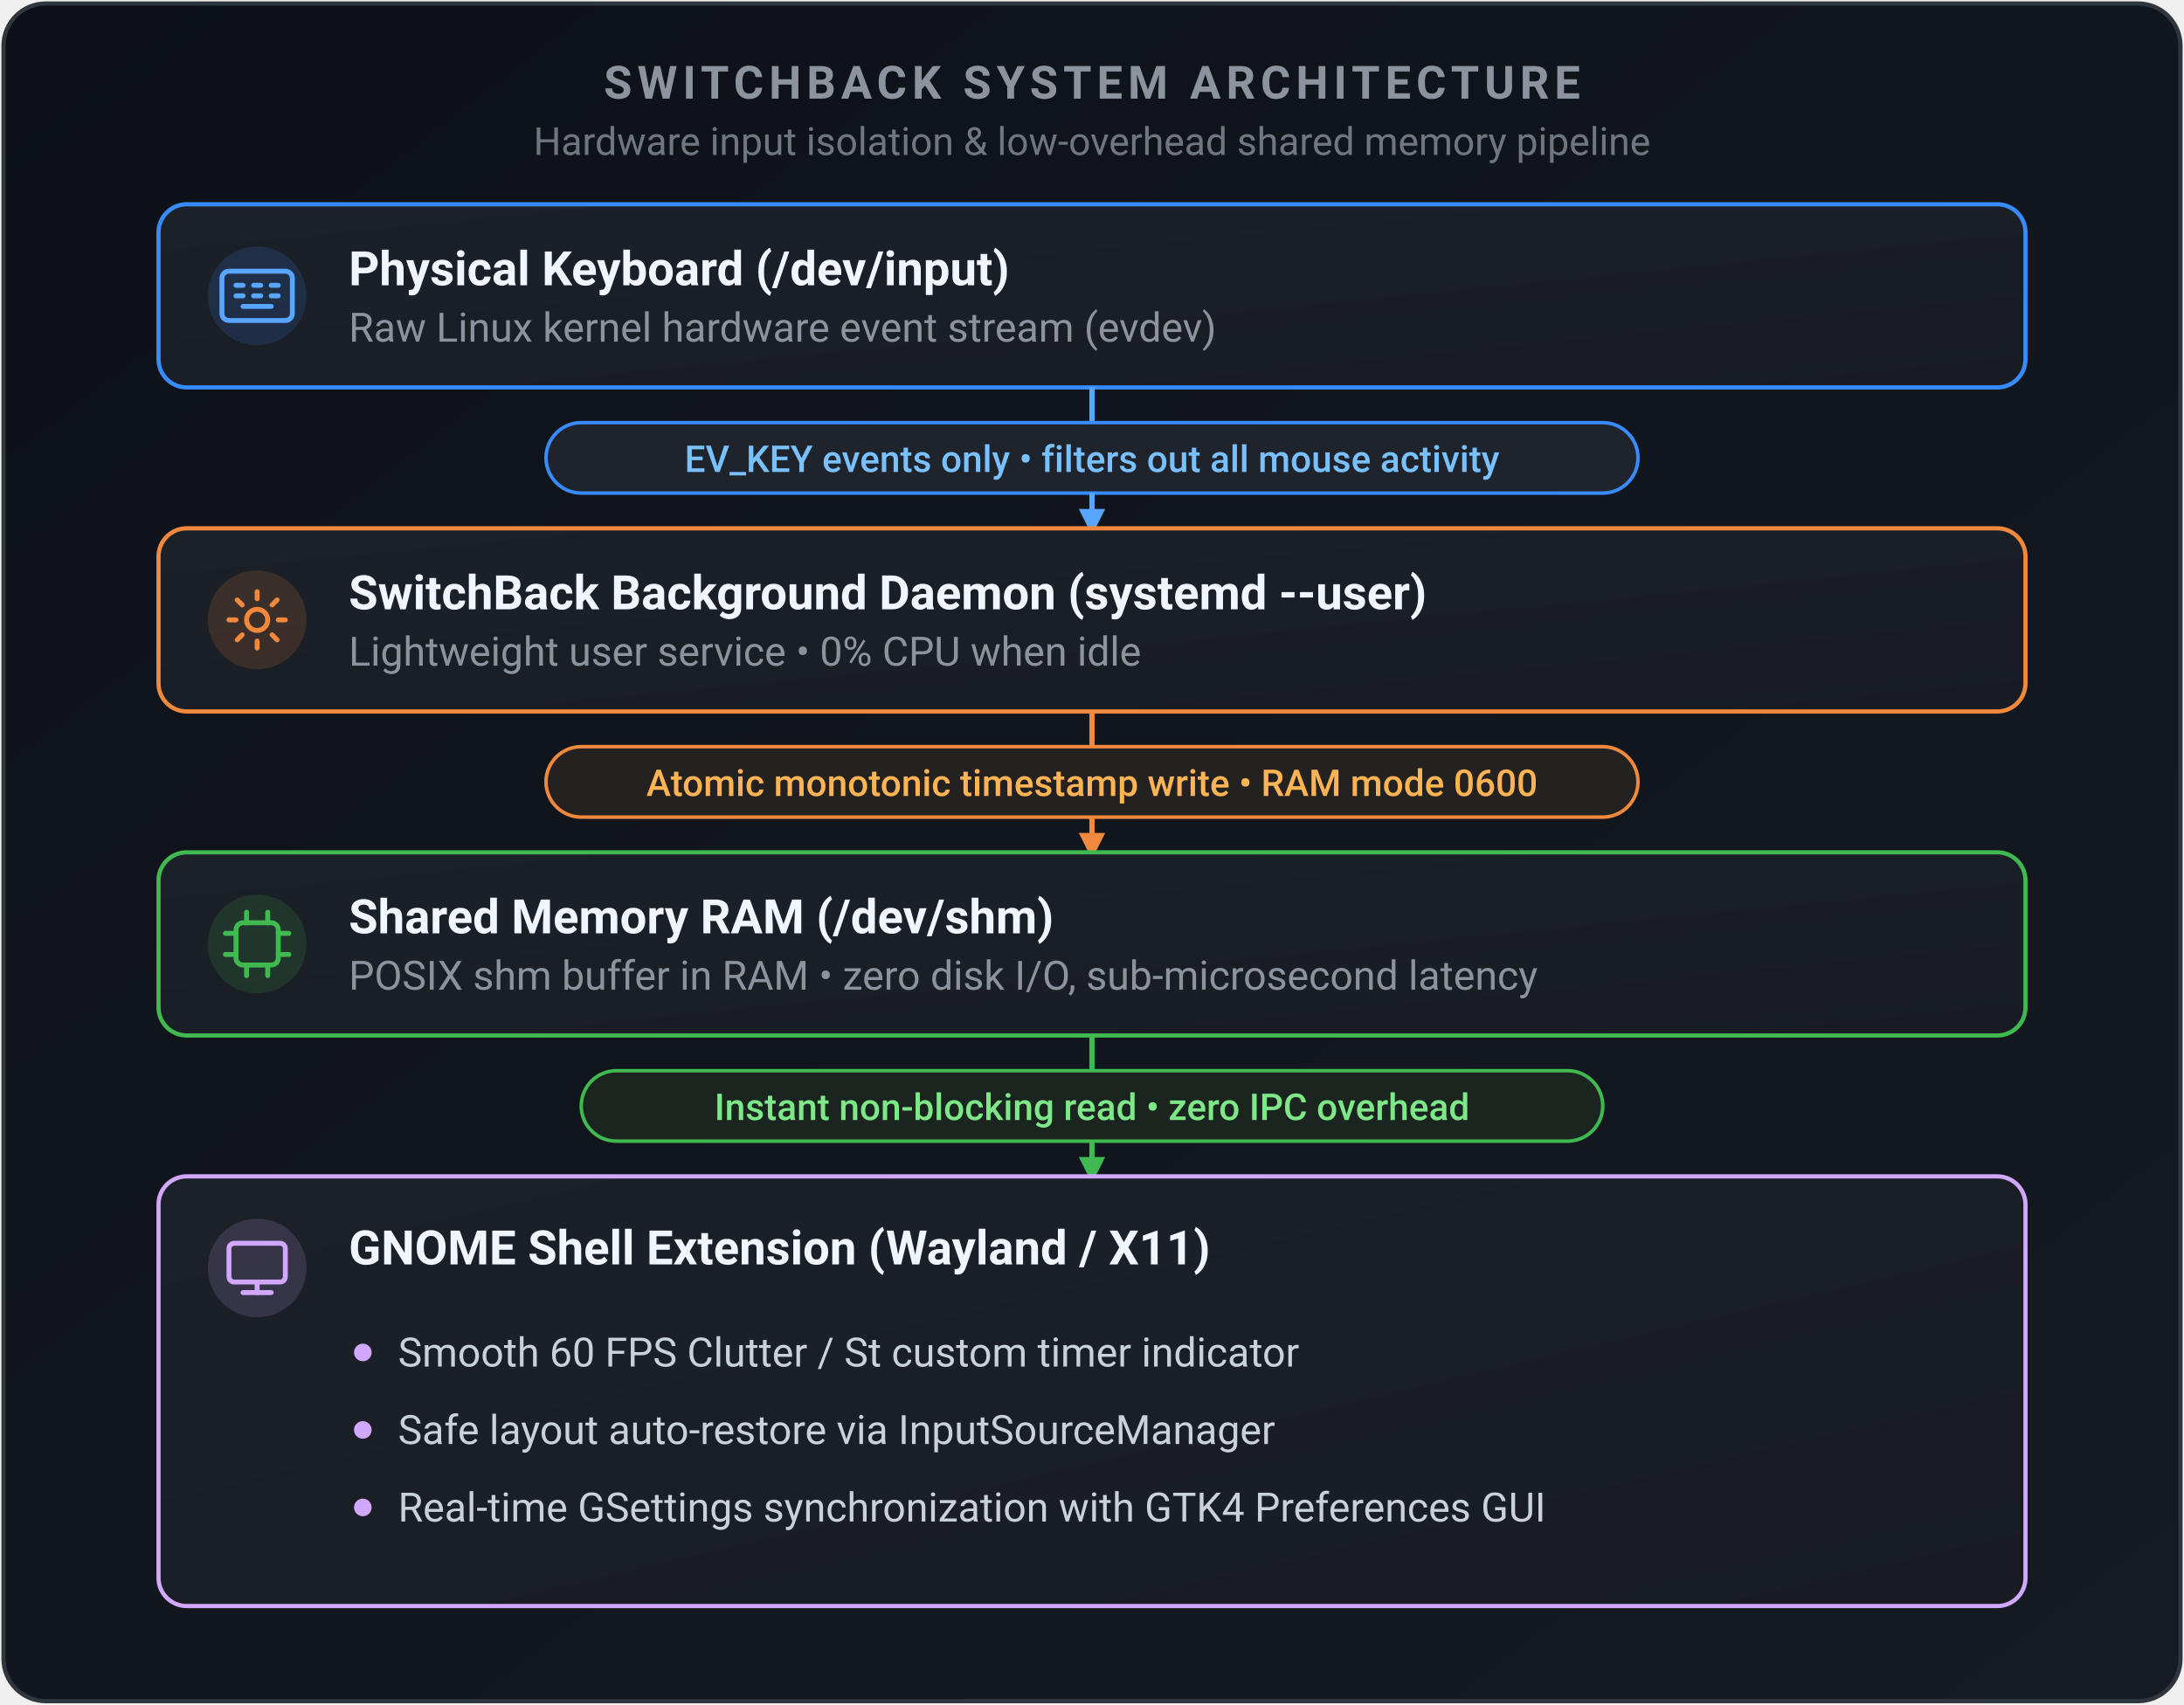
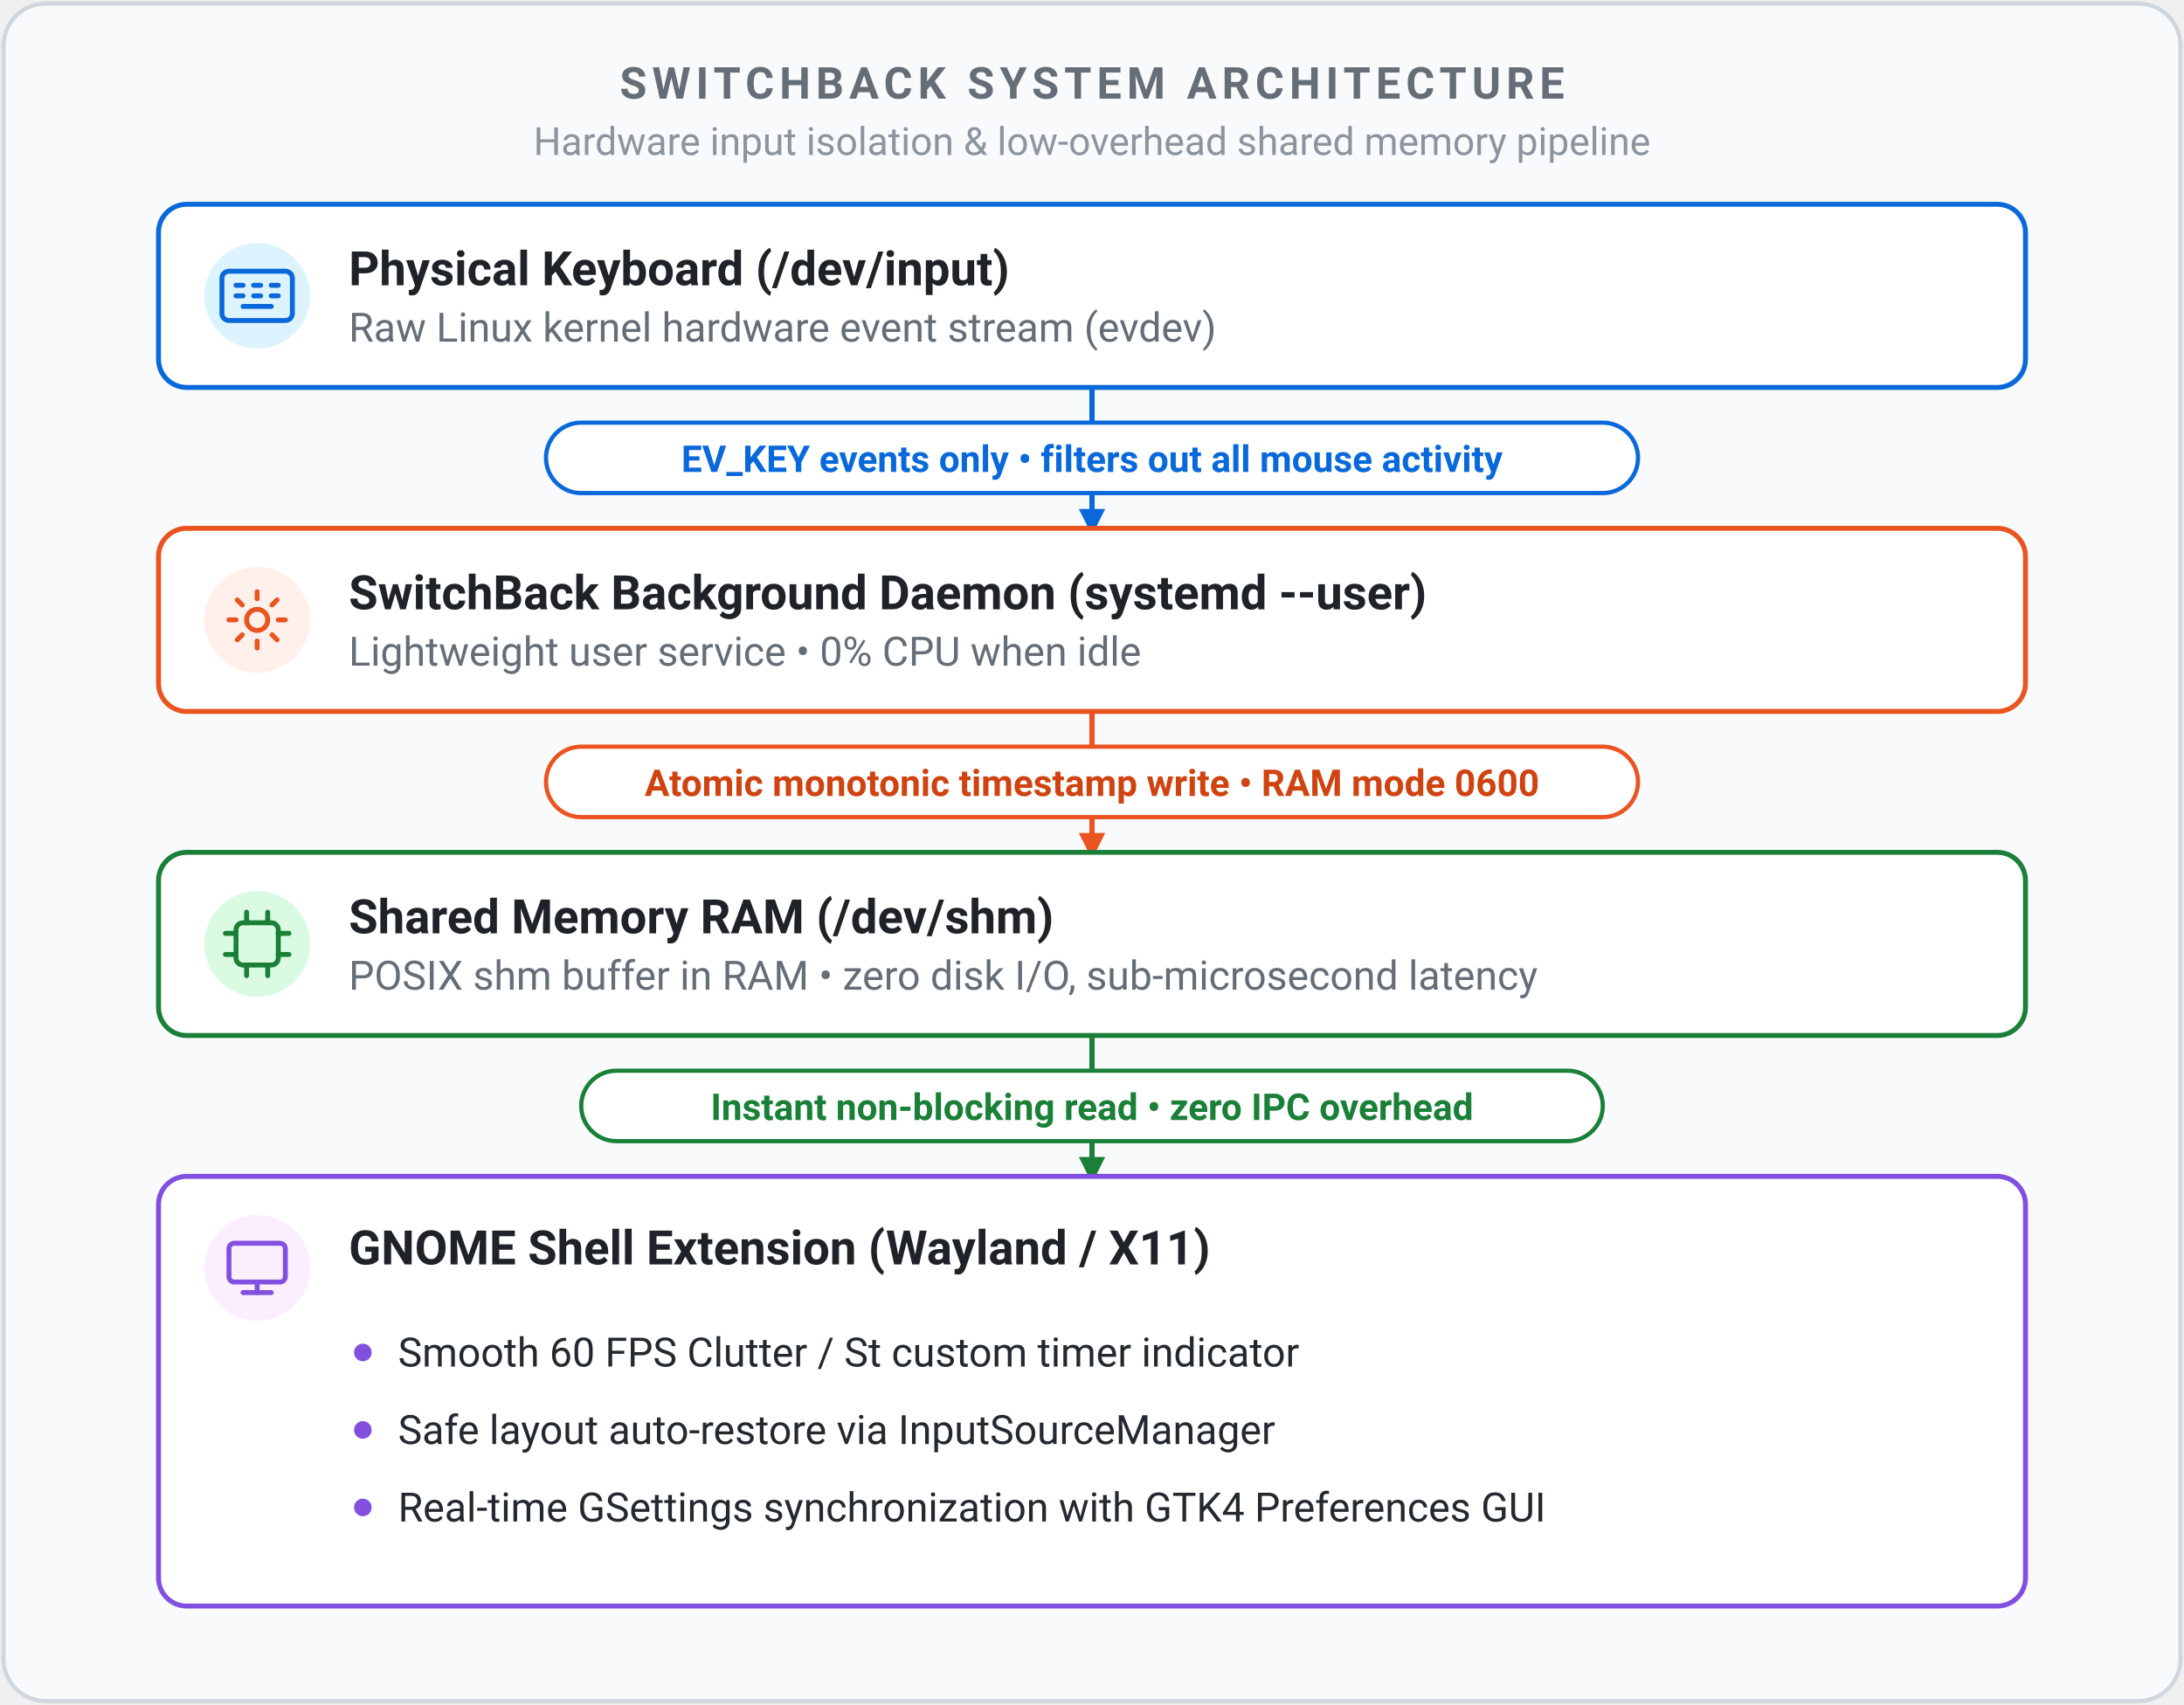
<svg xmlns="http://www.w3.org/2000/svg" viewBox="0 0 620 484" width="620" height="484">
  <defs>
-     <linearGradient id="bgGrad" x1="0%" y1="0%" x2="100%" y2="100%">
-       <stop offset="0%" stop-color="#0d1117" />
-       <stop offset="100%" stop-color="#161b22" />
-     </linearGradient>
-     <linearGradient id="cardGrad" x1="0%" y1="0%" x2="100%" y2="100%">
-       <stop offset="0%" stop-color="#1c2128" />
-       <stop offset="100%" stop-color="#181c22" />
-     </linearGradient>
    <marker id="arrowhead-blue" markerWidth="6" markerHeight="6" refX="3" refY="3" orient="auto">
-       <path d="M 0 0.5 L 5 3 L 0 5.5 Z" fill="#58a6ff" />
+       <path d="M 0 0.5 L 5 3 L 0 5.5 Z" fill="#0969da" />
    </marker>
    <marker id="arrowhead-orange" markerWidth="6" markerHeight="6" refX="3" refY="3" orient="auto">
-       <path d="M 0 0.5 L 5 3 L 0 5.5 Z" fill="#f0883e" />
+       <path d="M 0 0.5 L 5 3 L 0 5.5 Z" fill="#e95420" />
    </marker>
    <marker id="arrowhead-green" markerWidth="6" markerHeight="6" refX="3" refY="3" orient="auto">
-       <path d="M 0 0.5 L 5 3 L 0 5.5 Z" fill="#3fb950" />
+       <path d="M 0 0.5 L 5 3 L 0 5.5 Z" fill="#1a7f37" />
    </marker>
  </defs>
  <style>
-     .title { font-family: -apple-system, BlinkMacSystemFont, "Segoe UI", Roboto, Helvetica, Arial, sans-serif; font-size: 13px; font-weight: 700; fill: #8b949e; letter-spacing: 1.5px; text-anchor: middle; }
-     .subtitle { font-family: -apple-system, BlinkMacSystemFont, "Segoe UI", Roboto, Helvetica, Arial, sans-serif; font-size: 11px; fill: #6e7681; text-anchor: middle; }
-     .card-title { font-family: -apple-system, BlinkMacSystemFont, "Segoe UI", Roboto, Helvetica, Arial, sans-serif; font-size: 13.5px; font-weight: 600; fill: #f0f6fc; }
-     .card-desc { font-family: -apple-system, BlinkMacSystemFont, "Segoe UI", Roboto, Helvetica, Arial, sans-serif; font-size: 11.5px; fill: #8b949e; }
-     .badge-text { font-family: -apple-system, BlinkMacSystemFont, "Segoe UI", Roboto, Helvetica, Arial, sans-serif; font-size: 10.5px; font-weight: 500; text-anchor: middle; }
-     .list-item { font-family: -apple-system, BlinkMacSystemFont, "Segoe UI", Roboto, Helvetica, Arial, sans-serif; font-size: 11.5px; fill: #c9d1d9; }
+     .title { font-family: -apple-system, BlinkMacSystemFont, "Segoe UI", Roboto, Helvetica, Arial, sans-serif; font-size: 12.5px; font-weight: 700; fill: #656d76; letter-spacing: 1.5px; text-anchor: middle; }
+     .subtitle { font-family: -apple-system, BlinkMacSystemFont, "Segoe UI", Roboto, Helvetica, Arial, sans-serif; font-size: 11px; fill: #8c959f; text-anchor: middle; }
+     .card-title { font-family: -apple-system, BlinkMacSystemFont, "Segoe UI", Roboto, Helvetica, Arial, sans-serif; font-size: 13.5px; font-weight: 600; fill: #1f2328; }
+     .card-desc { font-family: -apple-system, BlinkMacSystemFont, "Segoe UI", Roboto, Helvetica, Arial, sans-serif; font-size: 11.5px; fill: #656d76; }
+     .badge-text { font-family: -apple-system, BlinkMacSystemFont, "Segoe UI", Roboto, Helvetica, Arial, sans-serif; font-size: 10.5px; font-weight: 600; text-anchor: middle; }
+     .list-item { font-family: -apple-system, BlinkMacSystemFont, "Segoe UI", Roboto, Helvetica, Arial, sans-serif; font-size: 11.5px; fill: #24292f; }
  </style>
-   <rect x="1" y="1" width="618" height="482" rx="12" fill="url(#bgGrad)" stroke="#30363d" stroke-width="1.2" />
+   <rect x="1" y="1" width="618" height="482" rx="12" fill="#f8fafc" stroke="#d0d7de" stroke-width="1.2" />
  <text x="310" y="28" class="title">SWITCHBACK SYSTEM ARCHITECTURE</text>
  <text x="310" y="44" class="subtitle">Hardware input isolation &amp; low-overhead shared memory pipeline</text>
  <g transform="translate(45, 58)">
-     <rect width="530" height="52" rx="8" fill="url(#cardGrad)" stroke="#388bfd" stroke-width="1.2" />
-     <circle cx="28" cy="26" r="14" fill="#388bfd" fill-opacity="0.15" />
-     <g transform="translate(17, 16)" stroke="#58a6ff" stroke-width="1.4" fill="none" stroke-linecap="round" stroke-linejoin="round">
+     <rect width="530" height="52" rx="8" fill="#ffffff" stroke="#0969da" stroke-width="1.4" />
+     <circle cx="28" cy="26" r="15" fill="#ddf4ff" />
+     <g transform="translate(17, 16)" stroke="#0969da" stroke-width="1.4" fill="none" stroke-linecap="round" stroke-linejoin="round">
      <rect x="1" y="3" width="20" height="14" rx="2" />
      <line x1="5" y1="7" x2="7" y2="7" />
      <line x1="10" y1="7" x2="12" y2="7" />
      <line x1="15" y1="7" x2="17" y2="7" />
      <line x1="5" y1="10" x2="7" y2="10" />
      <line x1="10" y1="10" x2="12" y2="10" />
      <line x1="15" y1="10" x2="17" y2="10" />
      <line x1="7" y1="13" x2="15" y2="13" />
    </g>
    <text x="54" y="23" class="card-title">Physical Keyboard (/dev/input)</text>
    <text x="54" y="39" class="card-desc">Raw Linux kernel hardware event stream (evdev)</text>
  </g>
-   <line x1="310" y1="110" x2="310" y2="120" stroke="#58a6ff" stroke-width="1.5" />
-   <rect x="155" y="120" width="310" height="20" rx="10" fill="#1f242c" stroke="#388bfd" stroke-width="1" />
-   <text x="310" y="134" class="badge-text" fill="#79c0ff">EV_KEY events only • filters out all mouse activity</text>
-   <line x1="310" y1="140" x2="310" y2="149" stroke="#58a6ff" stroke-width="1.5" marker-end="url(#arrowhead-blue)" />
+   <line x1="310" y1="110" x2="310" y2="120" stroke="#0969da" stroke-width="1.5" />
+   <rect x="155" y="120" width="310" height="20" rx="10" fill="#ffffff" stroke="#0969da" stroke-width="1.2" />
+   <text x="310" y="134" class="badge-text" fill="#0969da">EV_KEY events only • filters out all mouse activity</text>
+   <line x1="310" y1="140" x2="310" y2="149" stroke="#0969da" stroke-width="1.5" marker-end="url(#arrowhead-blue)" />
  <g transform="translate(45, 150)">
-     <rect width="530" height="52" rx="8" fill="url(#cardGrad)" stroke="#f0883e" stroke-width="1.2" />
-     <circle cx="28" cy="26" r="14" fill="#f0883e" fill-opacity="0.15" />
-     <g transform="translate(18, 16)" stroke="#f0883e" stroke-width="1.4" fill="none" stroke-linecap="round" stroke-linejoin="round">
+     <rect width="530" height="52" rx="8" fill="#ffffff" stroke="#e95420" stroke-width="1.4" />
+     <circle cx="28" cy="26" r="15" fill="#fff0eb" />
+     <g transform="translate(18, 16)" stroke="#e95420" stroke-width="1.4" fill="none" stroke-linecap="round" stroke-linejoin="round">
      <circle cx="10" cy="10" r="3" />
      <path d="M10 2v2 M10 16v2 M2 10h2 M16 10h2 M4.34 4.34l1.42 1.42 M14.24 14.24l1.42 1.42 M4.34 15.66l1.42-1.42 M14.24 5.76l1.42-1.42" />
    </g>
    <text x="54" y="23" class="card-title">SwitchBack Background Daemon (systemd --user)</text>
    <text x="54" y="39" class="card-desc">Lightweight user service • 0% CPU when idle</text>
  </g>
-   <line x1="310" y1="202" x2="310" y2="212" stroke="#f0883e" stroke-width="1.5" />
-   <rect x="155" y="212" width="310" height="20" rx="10" fill="#242121" stroke="#f0883e" stroke-width="1" />
-   <text x="310" y="226" class="badge-text" fill="#ffb454">Atomic monotonic timestamp write • RAM mode 0600</text>
-   <line x1="310" y1="232" x2="310" y2="241" stroke="#f0883e" stroke-width="1.5" marker-end="url(#arrowhead-orange)" />
+   <line x1="310" y1="202" x2="310" y2="212" stroke="#e95420" stroke-width="1.5" />
+   <rect x="155" y="212" width="310" height="20" rx="10" fill="#ffffff" stroke="#e95420" stroke-width="1.2" />
+   <text x="310" y="226" class="badge-text" fill="#cf4311">Atomic monotonic timestamp write • RAM mode 0600</text>
+   <line x1="310" y1="232" x2="310" y2="241" stroke="#e95420" stroke-width="1.5" marker-end="url(#arrowhead-orange)" />
  <g transform="translate(45, 242)">
-     <rect width="530" height="52" rx="8" fill="url(#cardGrad)" stroke="#3fb950" stroke-width="1.2" />
-     <circle cx="28" cy="26" r="14" fill="#3fb950" fill-opacity="0.15" />
-     <g transform="translate(18, 16)" stroke="#3fb950" stroke-width="1.4" fill="none" stroke-linecap="round" stroke-linejoin="round">
+     <rect width="530" height="52" rx="8" fill="#ffffff" stroke="#1a7f37" stroke-width="1.4" />
+     <circle cx="28" cy="26" r="15" fill="#dafbe1" />
+     <g transform="translate(18, 16)" stroke="#1a7f37" stroke-width="1.4" fill="none" stroke-linecap="round" stroke-linejoin="round">
      <rect x="4" y="4" width="12" height="12" rx="2" />
      <line x1="7" y1="1" x2="7" y2="4" />
      <line x1="13" y1="1" x2="13" y2="4" />
      <line x1="7" y1="16" x2="7" y2="19" />
      <line x1="13" y1="16" x2="13" y2="19" />
      <line x1="1" y1="7" x2="4" y2="7" />
      <line x1="1" y1="13" x2="4" y2="13" />
      <line x1="16" y1="7" x2="19" y2="7" />
      <line x1="16" y1="13" x2="19" y2="13" />
    </g>
    <text x="54" y="23" class="card-title">Shared Memory RAM (/dev/shm)</text>
    <text x="54" y="39" class="card-desc">POSIX shm buffer in RAM • zero disk I/O, sub-microsecond latency</text>
  </g>
-   <line x1="310" y1="294" x2="310" y2="304" stroke="#3fb950" stroke-width="1.5" />
-   <rect x="165" y="304" width="290" height="20" rx="10" fill="#1b2520" stroke="#3fb950" stroke-width="1" />
-   <text x="310" y="318" class="badge-text" fill="#7ee787">Instant non-blocking read • zero IPC overhead</text>
-   <line x1="310" y1="324" x2="310" y2="333" stroke="#3fb950" stroke-width="1.5" marker-end="url(#arrowhead-green)" />
+   <line x1="310" y1="294" x2="310" y2="304" stroke="#1a7f37" stroke-width="1.5" />
+   <rect x="165" y="304" width="290" height="20" rx="10" fill="#ffffff" stroke="#1a7f37" stroke-width="1.2" />
+   <text x="310" y="318" class="badge-text" fill="#1a7f37">Instant non-blocking read • zero IPC overhead</text>
+   <line x1="310" y1="324" x2="310" y2="333" stroke="#1a7f37" stroke-width="1.5" marker-end="url(#arrowhead-green)" />
  <g transform="translate(45, 334)">
-     <rect width="530" height="122" rx="8" fill="url(#cardGrad)" stroke="#d2a8ff" stroke-width="1.2" />
-     <circle cx="28" cy="26" r="14" fill="#d2a8ff" fill-opacity="0.15" />
-     <g transform="translate(18, 16)" stroke="#d2a8ff" stroke-width="1.4" fill="none" stroke-linecap="round" stroke-linejoin="round">
+     <rect width="530" height="122" rx="8" fill="#ffffff" stroke="#8250df" stroke-width="1.4" />
+     <circle cx="28" cy="26" r="15" fill="#fbefff" />
+     <g transform="translate(18, 16)" stroke="#8250df" stroke-width="1.4" fill="none" stroke-linecap="round" stroke-linejoin="round">
      <rect x="2" y="3" width="16" height="11" rx="1.5" />
      <line x1="10" y1="14" x2="10" y2="17" />
      <line x1="6" y1="17" x2="14" y2="17" />
    </g>
    <text x="54" y="25" class="card-title">GNOME Shell Extension (Wayland / X11)</text>
    <g transform="translate(54, 46)">
-       <circle cx="4" cy="4" r="2.5" fill="#d2a8ff" />
+       <circle cx="4" cy="4" r="2.5" fill="#8250df" />
      <text x="14" y="8" class="list-item">Smooth 60 FPS Clutter / St custom timer indicator</text>
-       <circle cx="4" cy="26" r="2.5" fill="#d2a8ff" />
+       <circle cx="4" cy="26" r="2.5" fill="#8250df" />
      <text x="14" y="30" class="list-item">Safe layout auto-restore via InputSourceManager</text>
-       <circle cx="4" cy="48" r="2.5" fill="#d2a8ff" />
+       <circle cx="4" cy="48" r="2.5" fill="#8250df" />
      <text x="14" y="52" class="list-item">Real-time GSettings synchronization with GTK4 Preferences GUI</text>
    </g>
  </g>
</svg>
